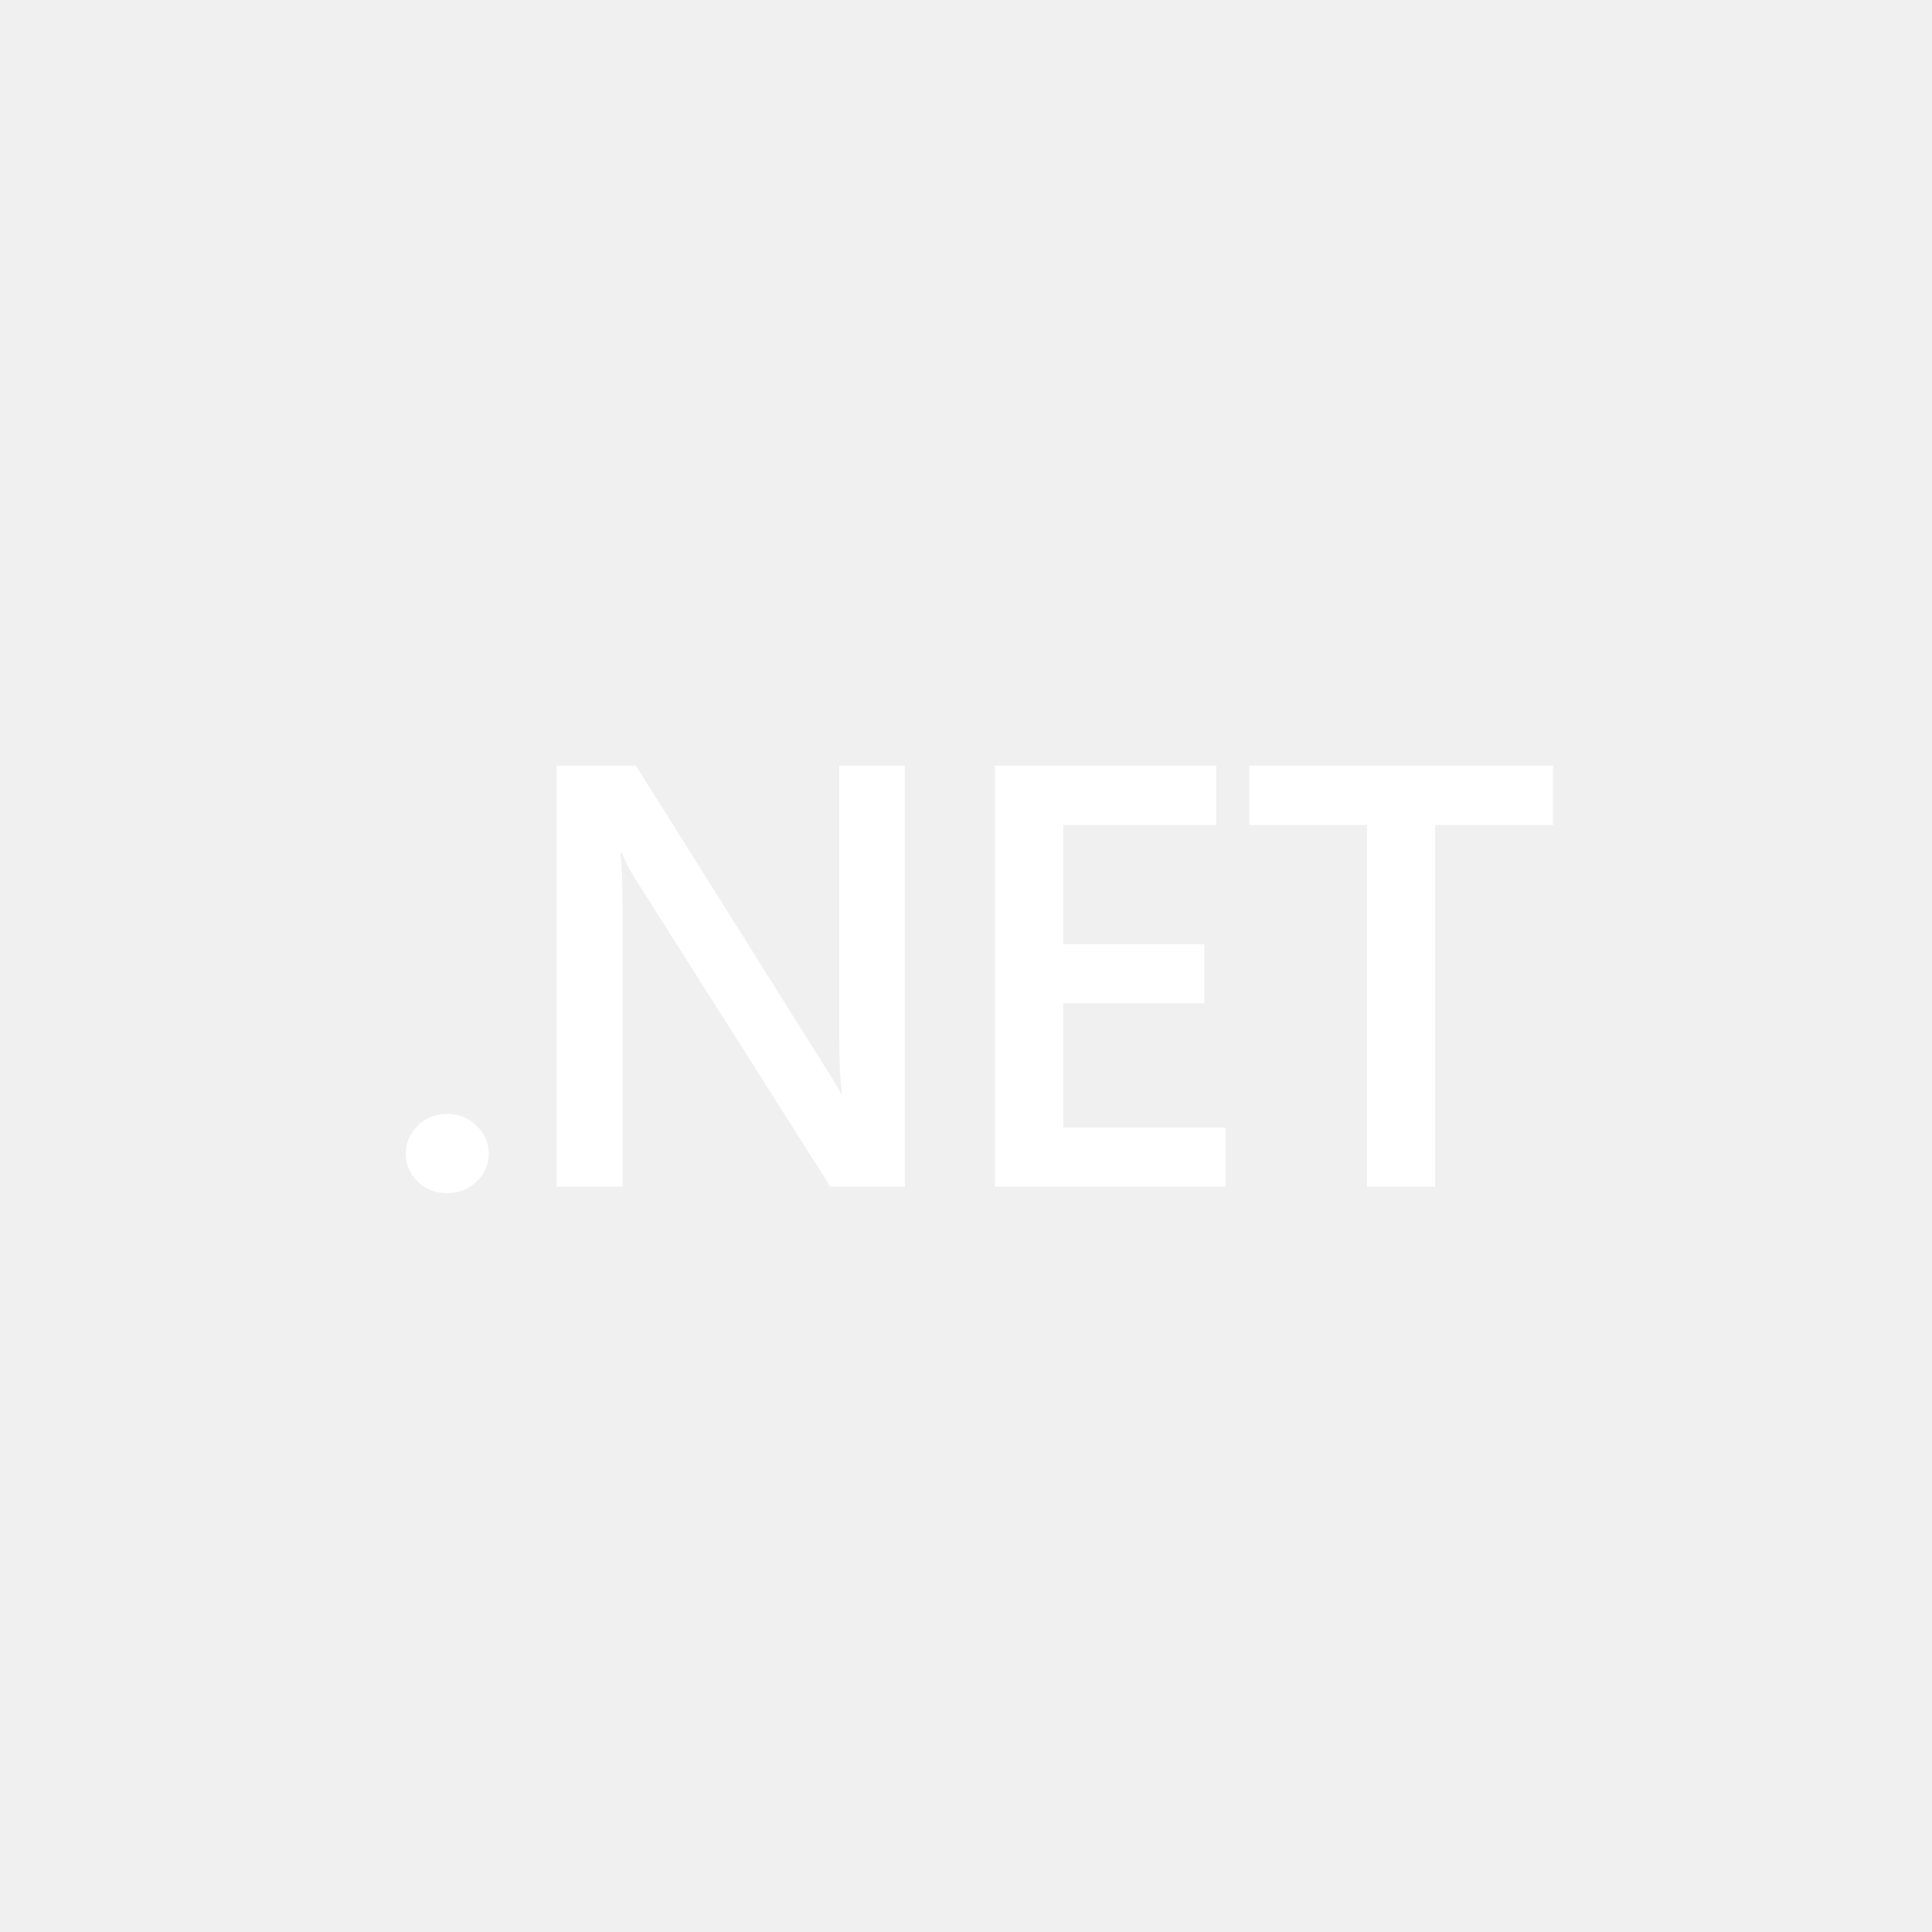
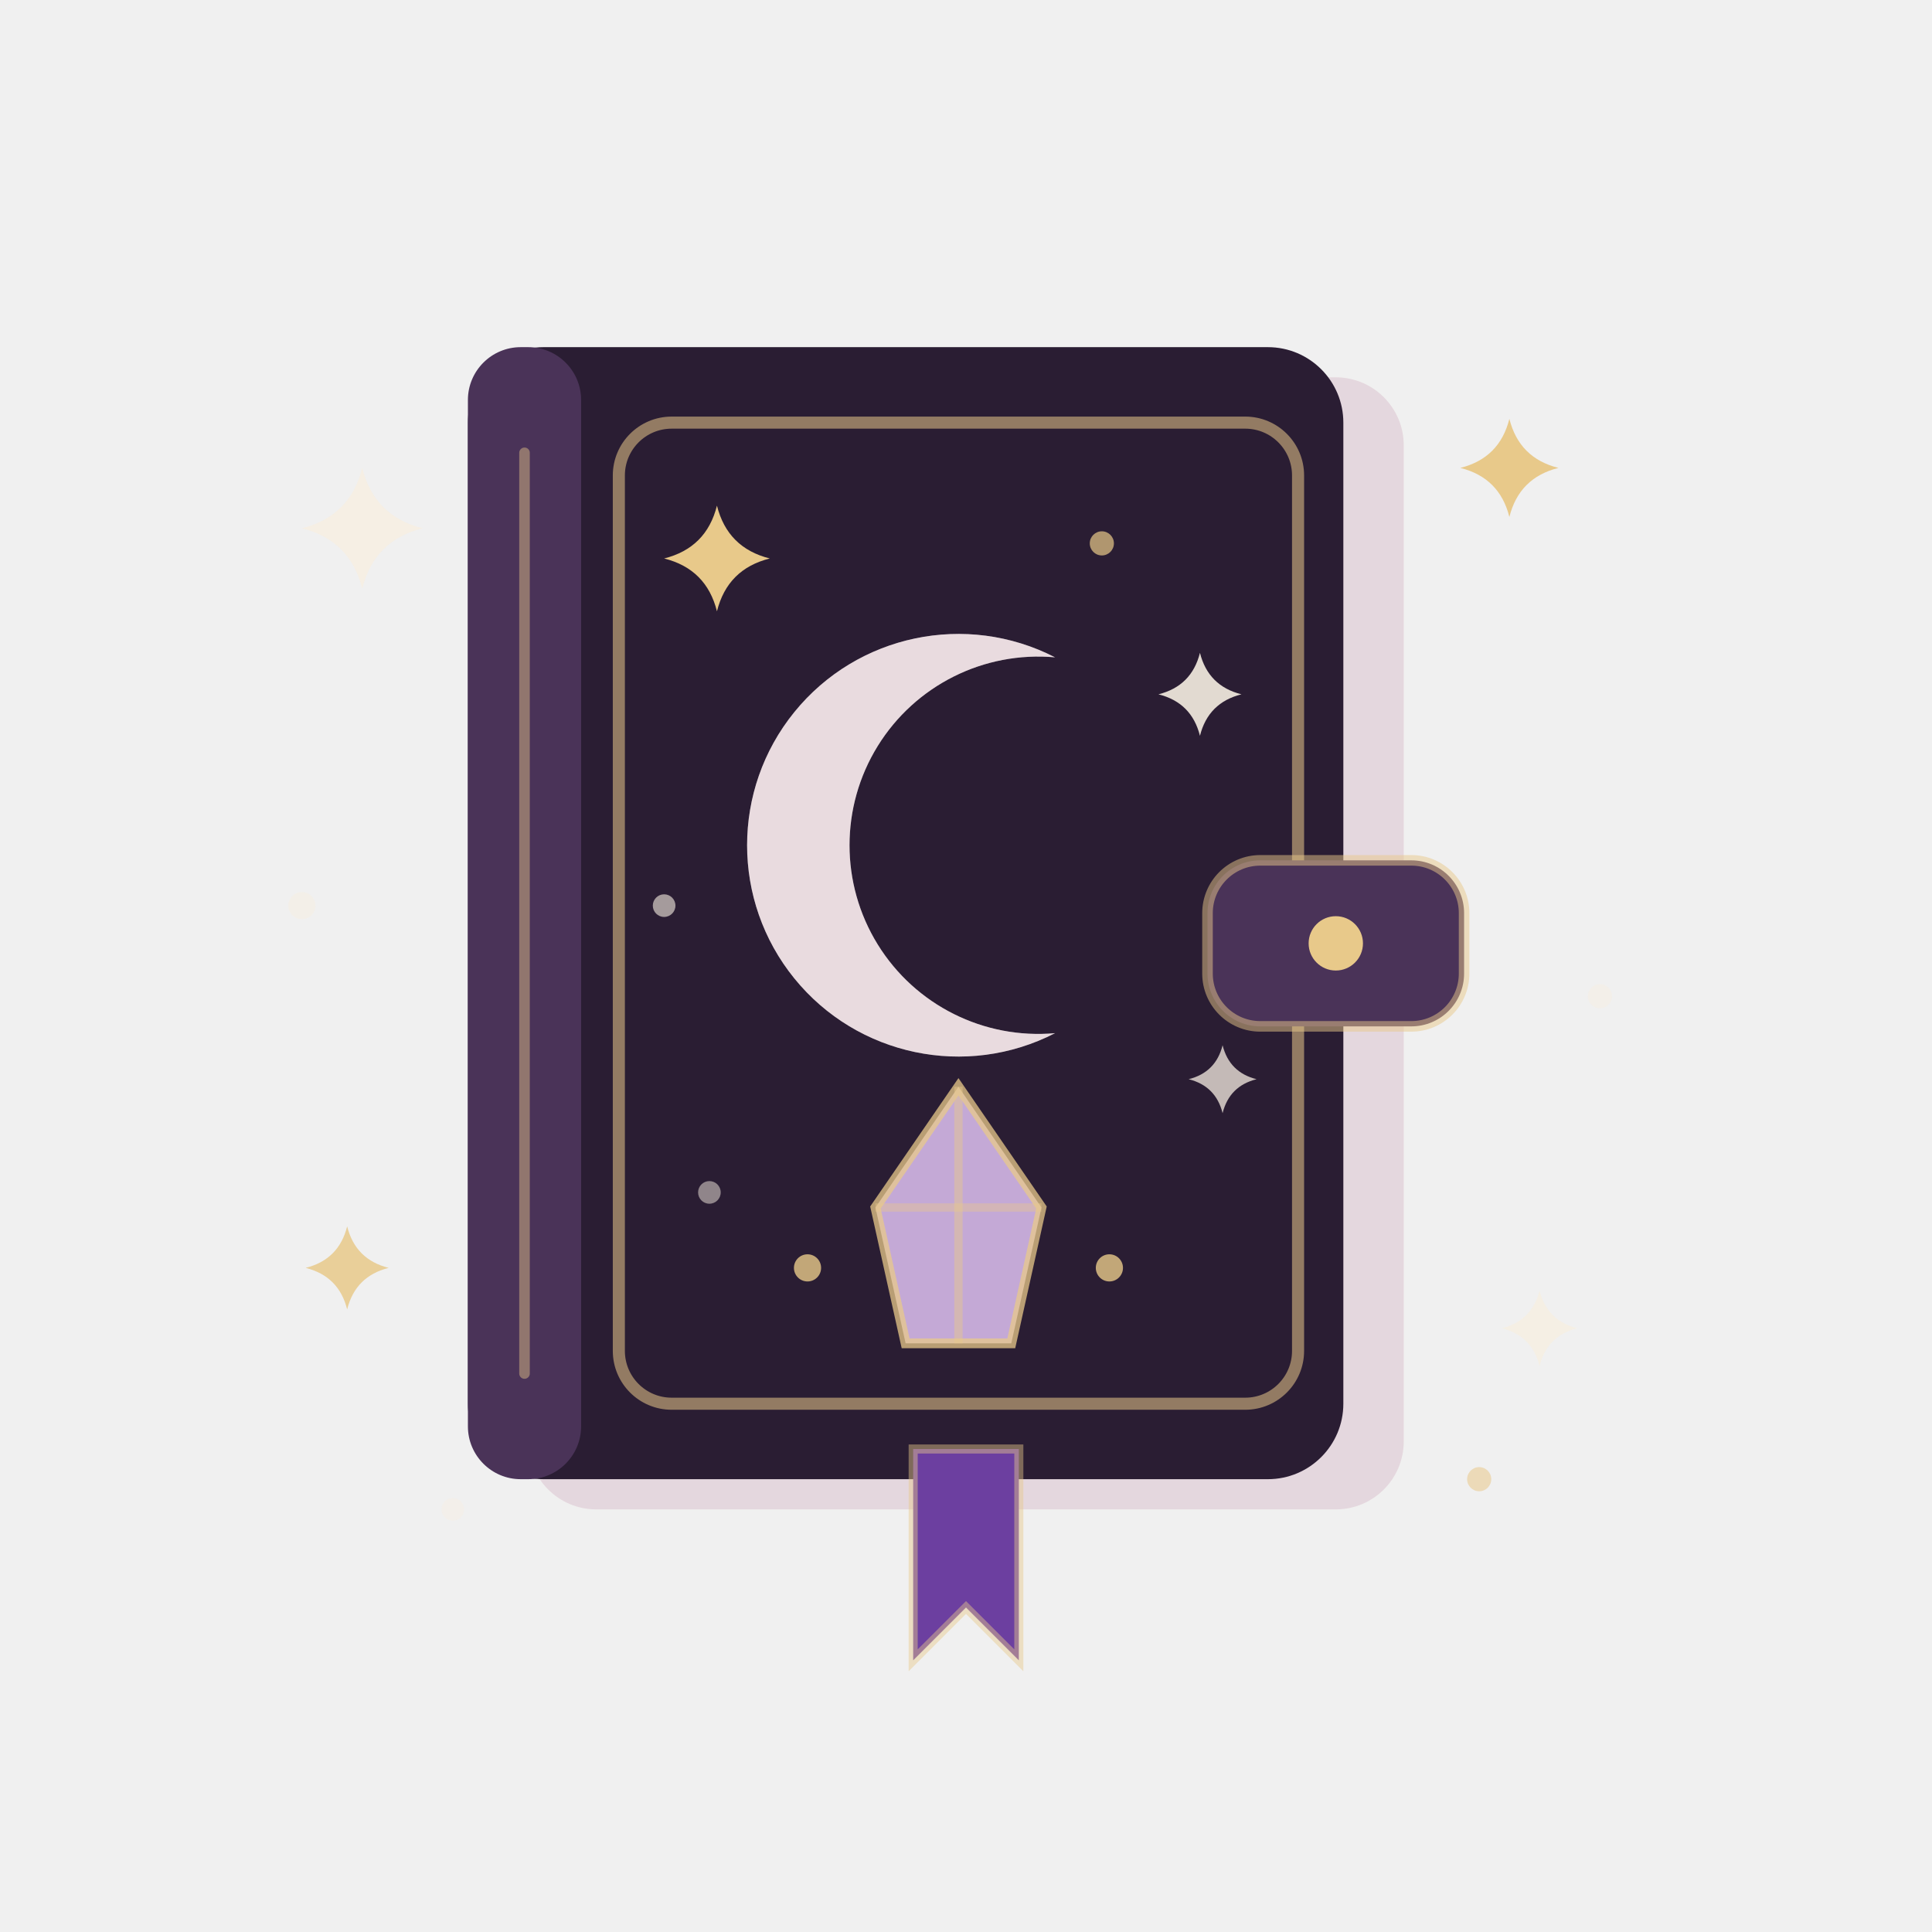
- <svg xmlns="http://www.w3.org/2000/svg" width="456" height="456" viewBox="0 0 456 456" version="1.1" xml:space="preserve" style="fill-rule:evenodd;clip-rule:evenodd;stroke-linejoin:round;stroke-miterlimit:2;">
-   <path d="m 105.5,281.609 c -2.703,0 -5.001,-0.9 -6.893,-2.702 -1.892,-1.848 -2.838,-4.042 -2.838,-6.582 0,-2.587 0.946,-4.804 2.838,-6.652 1.892,-1.848 4.19,-2.772 6.893,-2.772 2.748,0 5.068,0.924 6.96,2.772 1.937,1.848 2.906,4.064 2.906,6.652 0,2.54 -0.968,4.734 -2.906,6.582 -1.892,1.802 -4.212,2.702 -6.96,2.702 z" style="fill:#ffffff;fill-rule:nonzero;stroke-width:0.838" />
-   <path d="M 213.561,280.084 H 195.99 L 149.7,207.054 c -1.171,-1.848 -2.14,-3.765 -2.906,-5.751 h -0.406 c 0.361,2.125 0.541,6.675 0.541,13.65 v 65.132 h -15.543 v -99.36 h 18.719 l 44.737,71.298 c 1.892,2.957 3.109,4.989 3.649,6.098 h 0.27 c -0.45,-2.632 -0.676,-7.09 -0.676,-13.373 v -64.023 h 15.476 z" style="fill:#ffffff;fill-rule:nonzero;stroke-width:0.838" />
-   <path d="m 289.251,280.084 h -54.401 v -99.36 h 52.238 v 13.997 h -36.154 v 28.131 h 33.316 v 13.927 h -33.316 v 29.378 h 38.316 z" style="fill:#ffffff;fill-rule:nonzero;stroke-width:0.838" />
-   <path d="M 366.565,194.721 H 338.722 v 85.363 h -16.084 v -85.363 h -27.775 v -13.997 h 71.701 z" style="fill:#ffffff;fill-rule:nonzero;stroke-width:0.838" />
+ <svg xmlns="http://www.w3.org/2000/svg" width="256" height="256" viewBox="0 0 256 256" version="1.1">
+   <rect x="70" y="50" width="116" height="150" rx="9" fill="#F6EFE2" />
+   <rect x="70" y="50" width="116" height="150" rx="9" fill="#C4A9D6" fill-opacity="0.35" />
+   <rect x="62" y="46" width="116" height="150" rx="10" fill="#2A1D33" />
+   <rect x="62" y="46" width="15" height="150" rx="7" fill="#4A3358" />
+   <path d="M69.5,60 L69.5,182" stroke="#E8C98A" stroke-opacity="0.45" stroke-width="1.4" stroke-linecap="round" fill="none" />
+   <rect x="82" y="56" width="90" height="130" rx="7" fill="none" stroke="#E8C98A" stroke-opacity="0.55" stroke-width="1.6" />
+   <path d="M139.8,87.1 A28,28 0 1 0 139.8,136.9 A25,25 0 1 1 139.8,87.1 Z" fill="#F6EFE2" />
+   <path d="M139.8,87.1 A28,28 0 1 0 139.8,136.9 A25,25 0 1 1 139.8,87.1 Z" fill="#C4A9D6" fill-opacity="0.28" />
+   <path d="M127,144 L138,160 L134,178 L120,178 L116,160 Z" fill="#C4A9D6" />
+   <path d="M127,144 L138,160 L134,178 L120,178 L116,160 Z" fill="none" stroke="#E8C98A" stroke-opacity="0.75" stroke-width="1.3" />
+   <path d="M127,144 L127,178" stroke="#E8C98A" stroke-opacity="0.45" stroke-width="1.1" fill="none" />
+   <path d="M116,160 L138,160" stroke="#E8C98A" stroke-opacity="0.4" stroke-width="1.1" fill="none" />
+   <circle cx="107" cy="168" r="1.8" fill="#E8C98A" fill-opacity="0.8" />
+   <circle cx="147" cy="168" r="1.8" fill="#E8C98A" fill-opacity="0.8" />
+   <path d="M95,67 Q96.4,72.6 102,74 Q96.4,75.4 95,81 Q93.6,75.4 88,74 Q93.6,72.6 95,67 Z" fill="#E8C98A" />
+   <path d="M159,86.5 Q160.1,90.9 164.5,92 Q160.1,93.1 159,97.5 Q157.9,93.1 153.5,92 Q157.9,90.9 159,86.5 Z" fill="#F6EFE2" fill-opacity="0.9" />
+   <path d="M162,138.5 Q162.9,142.1 166.5,143 Q162.9,143.9 162,147.5 Q161.1,143.9 157.5,143 Q161.1,142.1 162,138.5 Z" fill="#F6EFE2" fill-opacity="0.75" />
+   <circle cx="88" cy="120" r="1.5" fill="#F6EFE2" fill-opacity="0.6" />
+   <circle cx="94" cy="158" r="1.5" fill="#F6EFE2" fill-opacity="0.5" />
+   <circle cx="146" cy="72" r="1.6" fill="#E8C98A" fill-opacity="0.7" />
+   <rect x="160" y="114" width="34" height="22" rx="7" fill="#4A3358" />
+   <rect x="160" y="114" width="34" height="22" rx="7" fill="none" stroke="#E8C98A" stroke-opacity="0.5" stroke-width="1.4" />
+   <circle cx="177" cy="125" r="3.6" fill="#E8C98A" />
+   <path d="M121,192 L135,192 L135,220 L128,213 L121,220 Z" fill="#6C3FA0" />
+   <path d="M121,192 L135,192 L135,220 L128,213 L121,220 Z" fill="none" stroke="#E8C98A" stroke-opacity="0.45" stroke-width="1.2" />
+   <path d="M48,62 Q49.6,68.4 56,70 Q49.6,71.6 48,78 Q46.4,71.6 40,70 Q46.4,68.4 48,62 Z" fill="#F6EFE2" fill-opacity="0.9" />
+   <path d="M200,55.5 Q201.3,60.7 206.5,62 Q201.3,63.3 200,68.5 Q198.7,63.3 193.5,62 Q198.7,60.7 200,55.5 Z" fill="#E8C98A" />
+   <path d="M46,162.5 Q47.1,166.9 51.5,168 Q47.1,169.1 46,173.5 Q44.9,169.1 40.5,168 Q44.9,166.9 46,162.5 Z" fill="#E8C98A" fill-opacity="0.85" />
+   <path d="M204,171 Q205,175 209,176 Q205,177 204,181 Q203,177 199,176 Q203,175 204,171 Z" fill="#F6EFE2" fill-opacity="0.85" />
+   <circle cx="40" cy="120" r="1.8" fill="#F6EFE2" fill-opacity="0.55" />
+   <circle cx="212" cy="132" r="1.6" fill="#F6EFE2" fill-opacity="0.5" />
+   <circle cx="196" cy="196" r="1.6" fill="#E8C98A" fill-opacity="0.55" />
+   <circle cx="60" cy="200" r="1.5" fill="#F6EFE2" fill-opacity="0.45" />
</svg>
